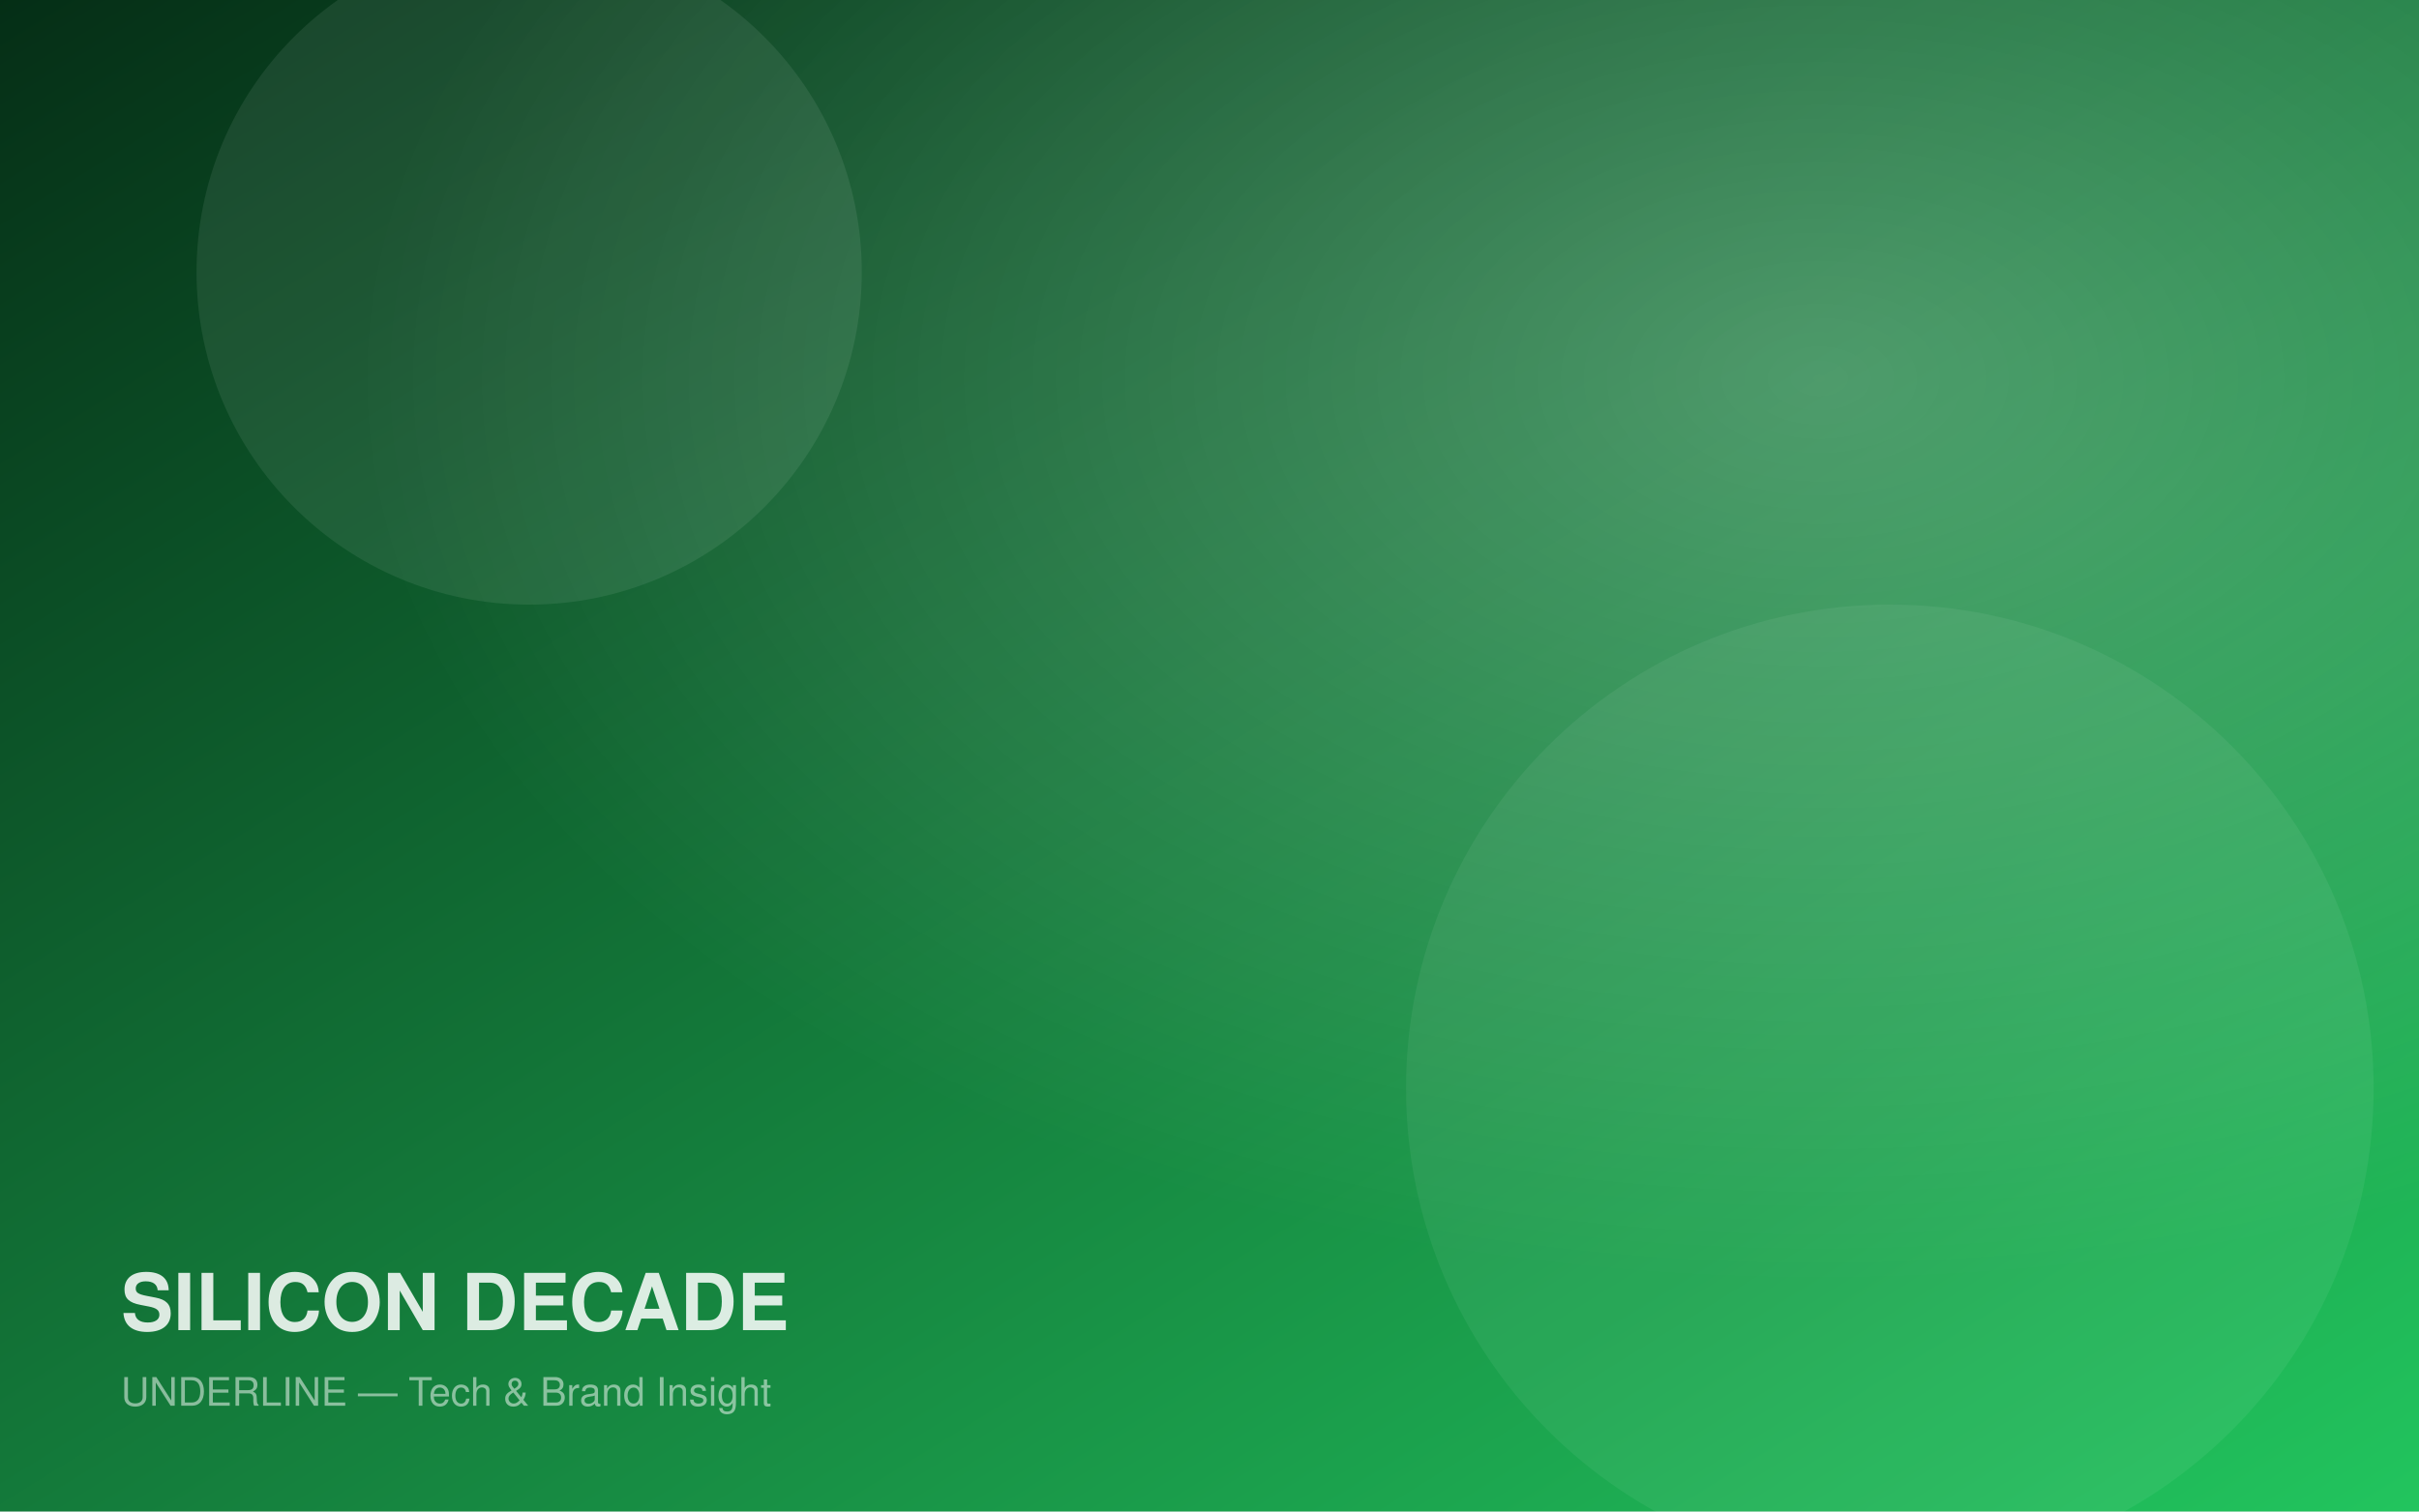
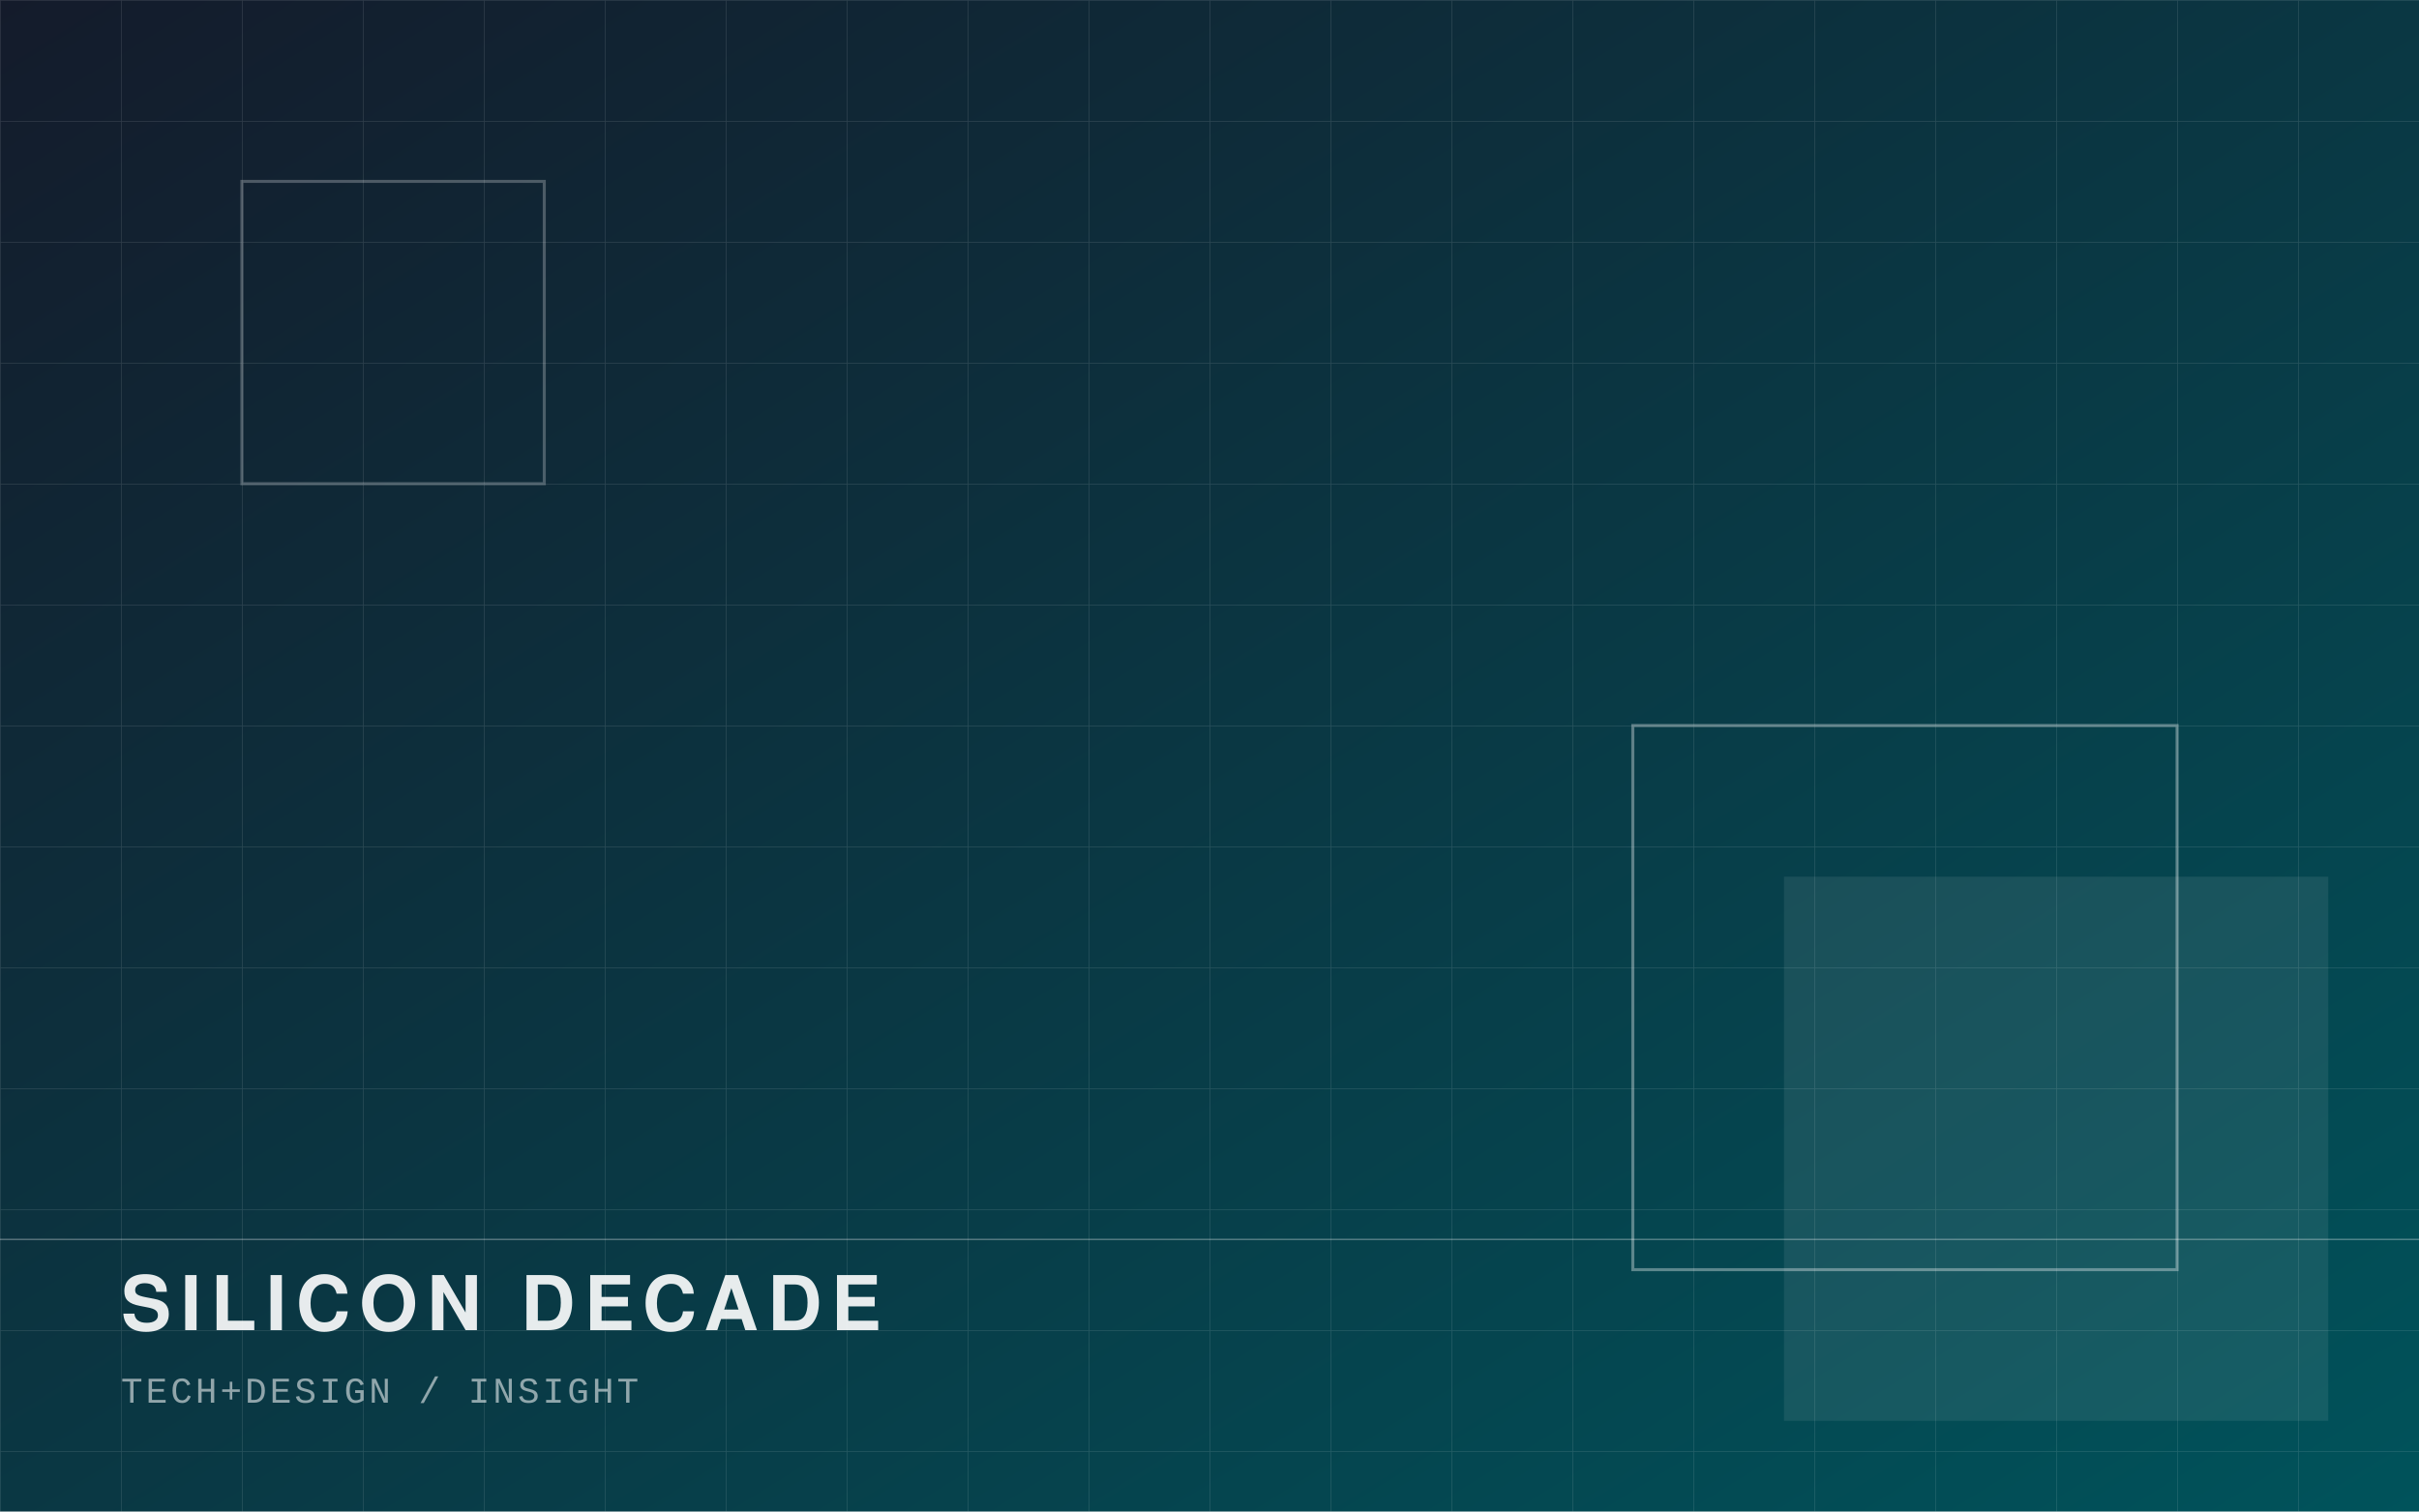
<svg xmlns="http://www.w3.org/2000/svg" width="1600" height="1000" viewBox="0 0 1600 1000">
  <defs>
    <linearGradient id="g" x1="0%" y1="0%" x2="100%" y2="100%">
-       <stop offset="0%" stop-color="#052e16" />
-       <stop offset="100%" stop-color="#22c55e" />
+       <stop offset="0%" stop-color="#141b2b" />
+       <stop offset="100%" stop-color="#00535b" />
    </linearGradient>
-     <radialGradient id="glow" cx="75%" cy="25%" r="60%">
-       <stop offset="0%" stop-color="#ffffff" stop-opacity="0.25" />
-       <stop offset="100%" stop-color="#ffffff" stop-opacity="0" />
-     </radialGradient>
+     <pattern id="grid" width="80" height="80" patternUnits="userSpaceOnUse">
+       <path d="M 80 0 L 0 0 0 80" fill="none" stroke="#ffffff" stroke-opacity="0.12" stroke-width="1" />
+     </pattern>
  </defs>
  <rect width="1600" height="1000" fill="url(#g)" />
-   <rect width="1600" height="1000" fill="url(#glow)" />
-   <circle cx="1250" cy="720" r="320" fill="#ffffff" opacity="0.06" />
-   <circle cx="350" cy="180" r="220" fill="#ffffff" opacity="0.08" />
-   <text x="80" y="880" font-family="Helvetica, Arial, sans-serif" font-size="52" font-weight="bold" fill="#ffffff" opacity="0.85">SILICON DECADE</text>
-   <text x="80" y="930" font-family="Helvetica, Arial, sans-serif" font-size="26" fill="#ffffff" opacity="0.5">UNDERLINE — Tech &amp; Brand Insight</text>
+   <rect width="1600" height="1000" fill="url(#grid)" />
+   <rect x="1080" y="480" width="360" height="360" fill="none" stroke="#ffffff" stroke-opacity="0.35" stroke-width="2" />
+   <rect x="1180" y="580" width="360" height="360" fill="#ffffff" opacity="0.08" />
+   <rect x="160" y="120" width="200" height="200" fill="none" stroke="#ffffff" stroke-opacity="0.25" stroke-width="2" />
+   <line x1="0" y1="820" x2="1600" y2="820" stroke="#ffffff" stroke-opacity="0.3" stroke-width="1" />
+   <text x="80" y="880" font-family="Helvetica, Arial, sans-serif" font-size="50" font-weight="bold" letter-spacing="6" fill="#ffffff" opacity="0.9">SILICON DECADE</text>
+   <text x="80" y="928" font-family="Courier New, monospace" font-size="24" letter-spacing="2" fill="#ffffff" opacity="0.55">TECH+DESIGN / INSIGHT</text>
</svg>
